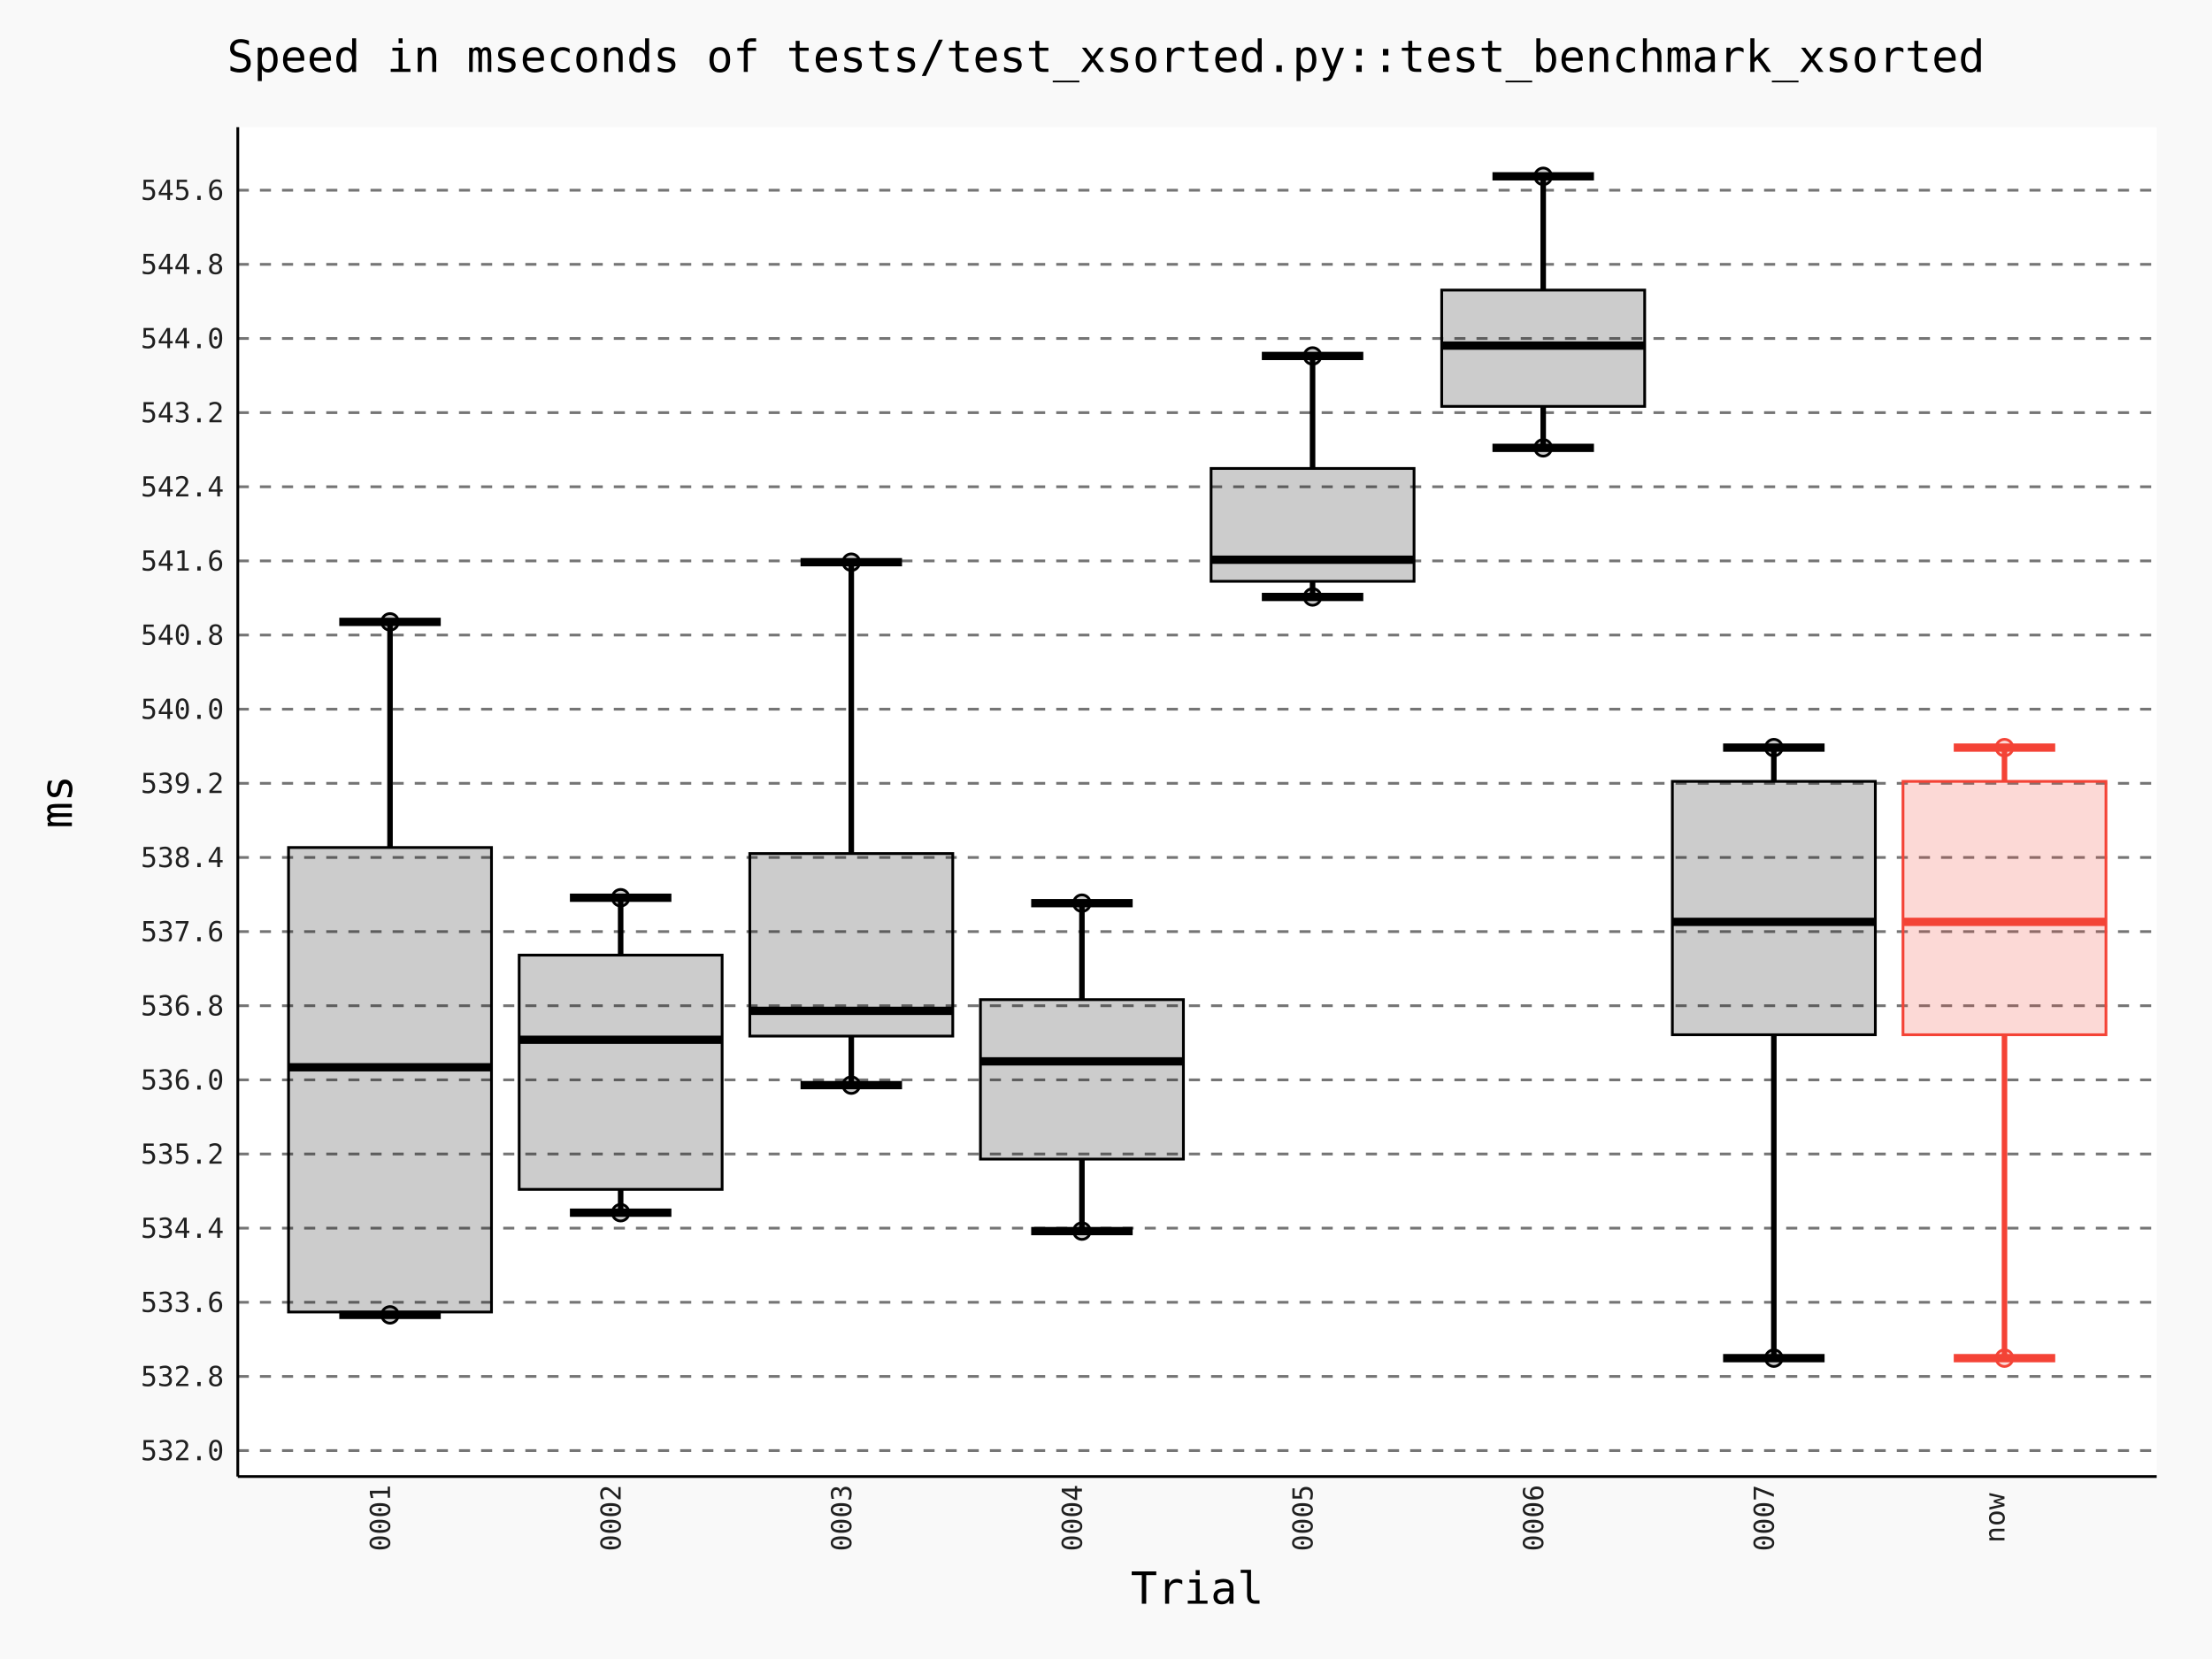
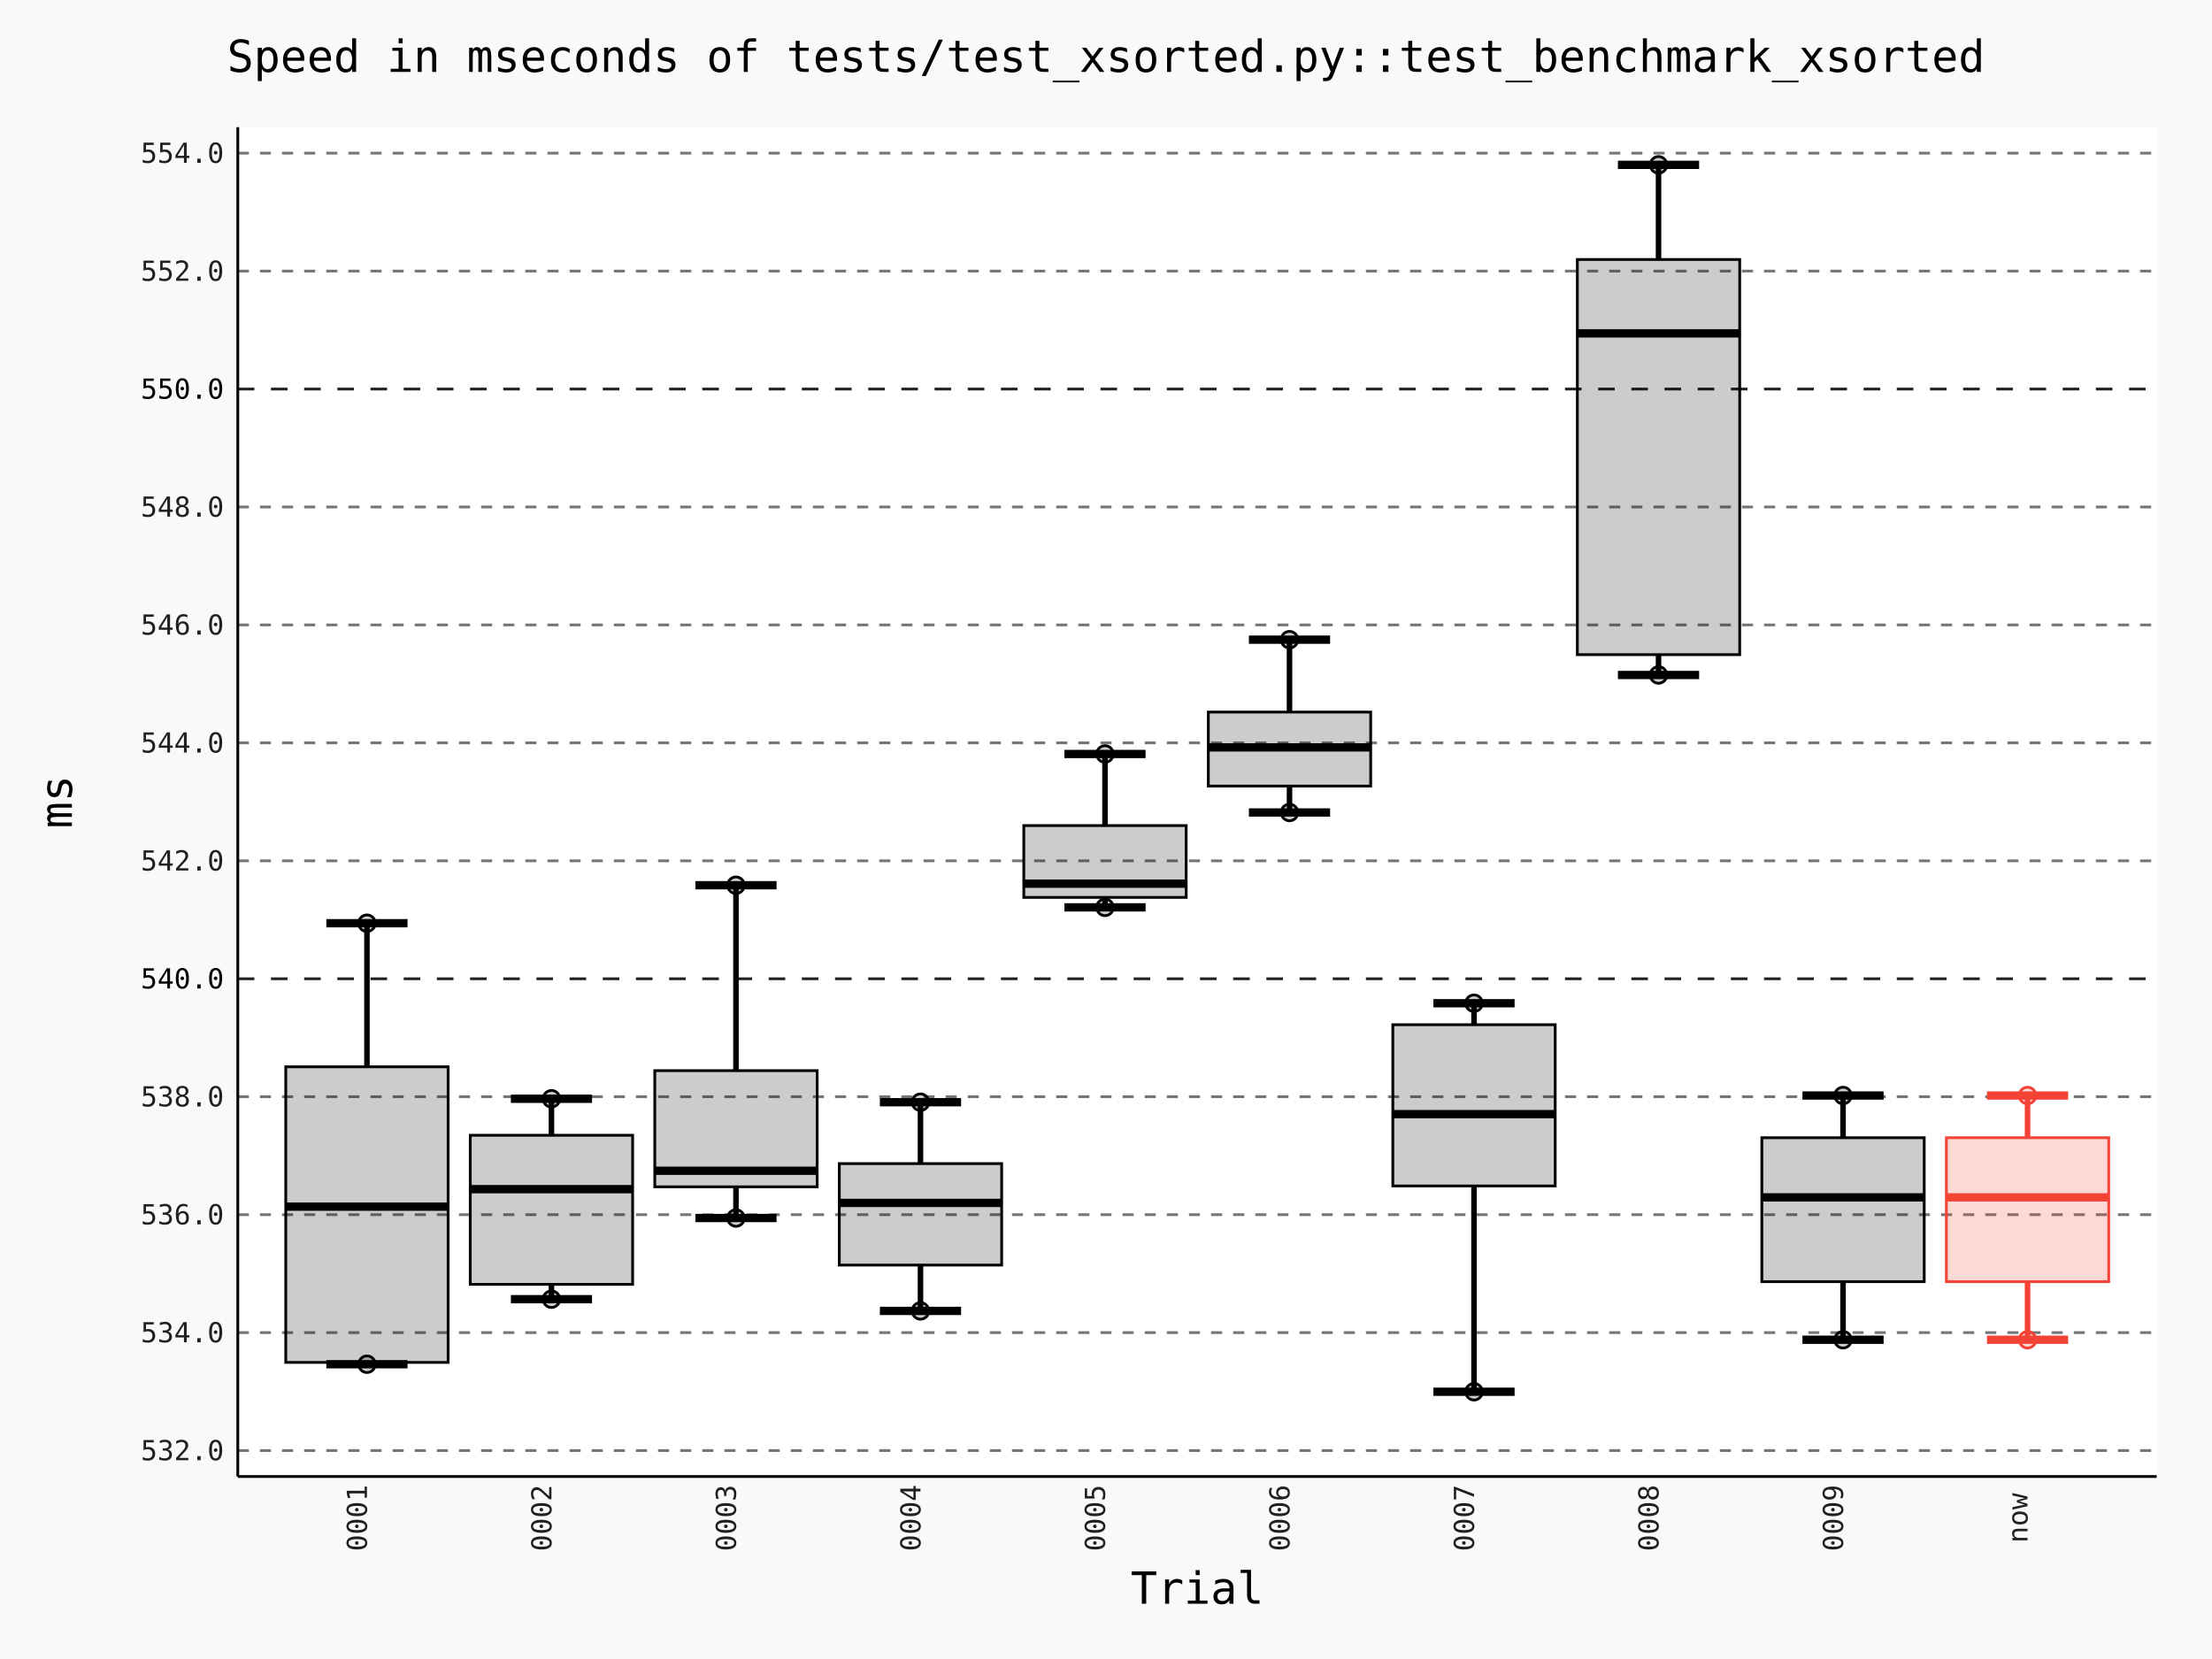
- <svg xmlns="http://www.w3.org/2000/svg" class="pygal-chart" id="chart-7848ecdf-8baf-4494-a6ac-7861f9abc752" viewBox="0 0 800 600">
+ <svg xmlns="http://www.w3.org/2000/svg" class="pygal-chart" id="chart-78a49ca1-b14f-419d-ac89-989f82033147" viewBox="0 0 800 600">
  <defs>
-     <style type="text/css">#chart-7848ecdf-8baf-4494-a6ac-7861f9abc752{-webkit-user-select:none;-webkit-font-smoothing:antialiased;font-family:Consolas,"Deja Vu Sans Mono","Bitstream Vera Sans Mono","Courier New",monospace}#chart-7848ecdf-8baf-4494-a6ac-7861f9abc752 .title{font-family:Consolas,"Deja Vu Sans Mono","Bitstream Vera Sans Mono","Courier New",monospace;font-size:16px}#chart-7848ecdf-8baf-4494-a6ac-7861f9abc752 .legends .legend text{font-family:Consolas,"Deja Vu Sans Mono","Bitstream Vera Sans Mono","Courier New",monospace;font-size:14px}#chart-7848ecdf-8baf-4494-a6ac-7861f9abc752 .axis text{font-family:Consolas,"Deja Vu Sans Mono","Bitstream Vera Sans Mono","Courier New",monospace;font-size:10px}#chart-7848ecdf-8baf-4494-a6ac-7861f9abc752 .axis text.major{font-family:Consolas,"Deja Vu Sans Mono","Bitstream Vera Sans Mono","Courier New",monospace;font-size:10px}#chart-7848ecdf-8baf-4494-a6ac-7861f9abc752 .series text{font-family:Consolas,"Deja Vu Sans Mono","Bitstream Vera Sans Mono","Courier New",monospace;font-size:8px}#chart-7848ecdf-8baf-4494-a6ac-7861f9abc752 .tooltip{font-family:Consolas,"Deja Vu Sans Mono","Bitstream Vera Sans Mono","Courier New",monospace;font-size:14px}#chart-7848ecdf-8baf-4494-a6ac-7861f9abc752 text.no_data{font-family:Consolas,"Deja Vu Sans Mono","Bitstream Vera Sans Mono","Courier New",monospace;font-size:64px}
- #chart-7848ecdf-8baf-4494-a6ac-7861f9abc752{background-color:rgba(249,249,249,1)}#chart-7848ecdf-8baf-4494-a6ac-7861f9abc752 path,#chart-7848ecdf-8baf-4494-a6ac-7861f9abc752 line,#chart-7848ecdf-8baf-4494-a6ac-7861f9abc752 rect,#chart-7848ecdf-8baf-4494-a6ac-7861f9abc752 circle{-webkit-transition:150ms;-moz-transition:150ms;transition:150ms}#chart-7848ecdf-8baf-4494-a6ac-7861f9abc752 .graph &gt; .background{fill:rgba(249,249,249,1)}#chart-7848ecdf-8baf-4494-a6ac-7861f9abc752 .plot &gt; .background{fill:rgba(255,255,255,1)}#chart-7848ecdf-8baf-4494-a6ac-7861f9abc752 .graph{fill:rgba(0,0,0,.87)}#chart-7848ecdf-8baf-4494-a6ac-7861f9abc752 text.no_data{fill:rgba(0,0,0,1)}#chart-7848ecdf-8baf-4494-a6ac-7861f9abc752 .title{fill:rgba(0,0,0,1)}#chart-7848ecdf-8baf-4494-a6ac-7861f9abc752 .legends .legend text{fill:rgba(0,0,0,.87)}#chart-7848ecdf-8baf-4494-a6ac-7861f9abc752 .legends .legend:hover text{fill:rgba(0,0,0,1)}#chart-7848ecdf-8baf-4494-a6ac-7861f9abc752 .axis .line{stroke:rgba(0,0,0,1)}#chart-7848ecdf-8baf-4494-a6ac-7861f9abc752 .axis .guide.line{stroke:rgba(0,0,0,.54)}#chart-7848ecdf-8baf-4494-a6ac-7861f9abc752 .axis .major.line{stroke:rgba(0,0,0,.87)}#chart-7848ecdf-8baf-4494-a6ac-7861f9abc752 .axis text.major{fill:rgba(0,0,0,1)}#chart-7848ecdf-8baf-4494-a6ac-7861f9abc752 .axis.y .guides:hover .guide.line,#chart-7848ecdf-8baf-4494-a6ac-7861f9abc752 .line-graph .axis.x .guides:hover .guide.line,#chart-7848ecdf-8baf-4494-a6ac-7861f9abc752 .stackedline-graph .axis.x .guides:hover .guide.line,#chart-7848ecdf-8baf-4494-a6ac-7861f9abc752 .xy-graph .axis.x .guides:hover .guide.line{stroke:rgba(0,0,0,1)}#chart-7848ecdf-8baf-4494-a6ac-7861f9abc752 .axis .guides:hover text{fill:rgba(0,0,0,1)}#chart-7848ecdf-8baf-4494-a6ac-7861f9abc752 .reactive{fill-opacity:.7}#chart-7848ecdf-8baf-4494-a6ac-7861f9abc752 .reactive.active,#chart-7848ecdf-8baf-4494-a6ac-7861f9abc752 .active .reactive{fill-opacity:.8;stroke-width:4}#chart-7848ecdf-8baf-4494-a6ac-7861f9abc752 .series text{fill:rgba(0,0,0,1)}#chart-7848ecdf-8baf-4494-a6ac-7861f9abc752 .tooltip rect{fill:rgba(255,255,255,1);stroke:rgba(0,0,0,1);-webkit-transition:opacity 150ms;-moz-transition:opacity 150ms;transition:opacity 150ms}#chart-7848ecdf-8baf-4494-a6ac-7861f9abc752 .tooltip .label{fill:rgba(0,0,0,.87)}#chart-7848ecdf-8baf-4494-a6ac-7861f9abc752 .tooltip .label{fill:rgba(0,0,0,.87)}#chart-7848ecdf-8baf-4494-a6ac-7861f9abc752 .tooltip .legend{font-size:.8em;fill:rgba(0,0,0,.54)}#chart-7848ecdf-8baf-4494-a6ac-7861f9abc752 .tooltip .x_label{font-size:.6em;fill:rgba(0,0,0,1)}#chart-7848ecdf-8baf-4494-a6ac-7861f9abc752 .tooltip .value{font-size:1.5em}#chart-7848ecdf-8baf-4494-a6ac-7861f9abc752 .map-element{fill:rgba(0,0,0,.87);stroke:rgba(0,0,0,.54) !important;opacity:.9;stroke-width:3;-webkit-transition:opacity 150ms;-moz-transition:opacity 150ms;transition:opacity 150ms}#chart-7848ecdf-8baf-4494-a6ac-7861f9abc752 .map-element:hover{opacity:1;stroke-width:10}#chart-7848ecdf-8baf-4494-a6ac-7861f9abc752 .color-0,#chart-7848ecdf-8baf-4494-a6ac-7861f9abc752 .color-0 a:visited{stroke:#000000;fill:#000000}#chart-7848ecdf-8baf-4494-a6ac-7861f9abc752 .color-1,#chart-7848ecdf-8baf-4494-a6ac-7861f9abc752 .color-1 a:visited{stroke:#000000;fill:#000000}#chart-7848ecdf-8baf-4494-a6ac-7861f9abc752 .color-2,#chart-7848ecdf-8baf-4494-a6ac-7861f9abc752 .color-2 a:visited{stroke:#000000;fill:#000000}#chart-7848ecdf-8baf-4494-a6ac-7861f9abc752 .color-3,#chart-7848ecdf-8baf-4494-a6ac-7861f9abc752 .color-3 a:visited{stroke:#000000;fill:#000000}#chart-7848ecdf-8baf-4494-a6ac-7861f9abc752 .color-4,#chart-7848ecdf-8baf-4494-a6ac-7861f9abc752 .color-4 a:visited{stroke:#000000;fill:#000000}#chart-7848ecdf-8baf-4494-a6ac-7861f9abc752 .color-5,#chart-7848ecdf-8baf-4494-a6ac-7861f9abc752 .color-5 a:visited{stroke:#000000;fill:#000000}#chart-7848ecdf-8baf-4494-a6ac-7861f9abc752 .color-6,#chart-7848ecdf-8baf-4494-a6ac-7861f9abc752 .color-6 a:visited{stroke:#000000;fill:#000000}#chart-7848ecdf-8baf-4494-a6ac-7861f9abc752 .color-7,#chart-7848ecdf-8baf-4494-a6ac-7861f9abc752 .color-7 a:visited{stroke:#F44336;fill:#F44336}#chart-7848ecdf-8baf-4494-a6ac-7861f9abc752 .text-overlay .color-0 text{fill:white}#chart-7848ecdf-8baf-4494-a6ac-7861f9abc752 .text-overlay .color-1 text{fill:white}#chart-7848ecdf-8baf-4494-a6ac-7861f9abc752 .text-overlay .color-2 text{fill:white}#chart-7848ecdf-8baf-4494-a6ac-7861f9abc752 .text-overlay .color-3 text{fill:white}#chart-7848ecdf-8baf-4494-a6ac-7861f9abc752 .text-overlay .color-4 text{fill:white}#chart-7848ecdf-8baf-4494-a6ac-7861f9abc752 .text-overlay .color-5 text{fill:white}#chart-7848ecdf-8baf-4494-a6ac-7861f9abc752 .text-overlay .color-6 text{fill:white}#chart-7848ecdf-8baf-4494-a6ac-7861f9abc752 .text-overlay .color-7 text{fill:black}
- #chart-7848ecdf-8baf-4494-a6ac-7861f9abc752 text.no_data{text-anchor:middle}#chart-7848ecdf-8baf-4494-a6ac-7861f9abc752 .guide.line{fill-opacity:0}#chart-7848ecdf-8baf-4494-a6ac-7861f9abc752 .centered{text-anchor:middle}#chart-7848ecdf-8baf-4494-a6ac-7861f9abc752 .title{text-anchor:middle}#chart-7848ecdf-8baf-4494-a6ac-7861f9abc752 .legends .legend text{fill-opacity:1}#chart-7848ecdf-8baf-4494-a6ac-7861f9abc752 .axis.x text{text-anchor:middle}#chart-7848ecdf-8baf-4494-a6ac-7861f9abc752 .axis.x:not(.web) text[transform]{text-anchor:start}#chart-7848ecdf-8baf-4494-a6ac-7861f9abc752 .axis.y text{text-anchor:end}#chart-7848ecdf-8baf-4494-a6ac-7861f9abc752 .axis.y2 text{text-anchor:start}#chart-7848ecdf-8baf-4494-a6ac-7861f9abc752 .axis .guide.line{stroke-dasharray:4,4}#chart-7848ecdf-8baf-4494-a6ac-7861f9abc752 .axis .major.guide.line{stroke-dasharray:6,6}#chart-7848ecdf-8baf-4494-a6ac-7861f9abc752 .horizontal .axis.y .guide.line,#chart-7848ecdf-8baf-4494-a6ac-7861f9abc752 .horizontal .axis.y2 .guide.line,#chart-7848ecdf-8baf-4494-a6ac-7861f9abc752 .vertical .axis.x .guide.line{opacity:0}#chart-7848ecdf-8baf-4494-a6ac-7861f9abc752 .horizontal .axis.always_show .guide.line,#chart-7848ecdf-8baf-4494-a6ac-7861f9abc752 .vertical .axis.always_show .guide.line{opacity:1 !important}#chart-7848ecdf-8baf-4494-a6ac-7861f9abc752 .axis.y .guides:hover .guide.line,#chart-7848ecdf-8baf-4494-a6ac-7861f9abc752 .axis.y2 .guides:hover .guide.line,#chart-7848ecdf-8baf-4494-a6ac-7861f9abc752 .axis.x .guides:hover .guide.line{opacity:1}#chart-7848ecdf-8baf-4494-a6ac-7861f9abc752 .axis .guides:hover text{opacity:1}#chart-7848ecdf-8baf-4494-a6ac-7861f9abc752 .nofill{fill:none}#chart-7848ecdf-8baf-4494-a6ac-7861f9abc752 .subtle-fill{fill-opacity:.2}#chart-7848ecdf-8baf-4494-a6ac-7861f9abc752 .dot{stroke-width:1px;fill-opacity:1}#chart-7848ecdf-8baf-4494-a6ac-7861f9abc752 .dot.active{stroke-width:5px}#chart-7848ecdf-8baf-4494-a6ac-7861f9abc752 .dot.negative{fill:transparent}#chart-7848ecdf-8baf-4494-a6ac-7861f9abc752 text,#chart-7848ecdf-8baf-4494-a6ac-7861f9abc752 tspan{stroke:none !important}#chart-7848ecdf-8baf-4494-a6ac-7861f9abc752 .series text.active{opacity:1}#chart-7848ecdf-8baf-4494-a6ac-7861f9abc752 .tooltip rect{fill-opacity:.95;stroke-width:.5}#chart-7848ecdf-8baf-4494-a6ac-7861f9abc752 .tooltip text{fill-opacity:1}
+     <style type="text/css">#chart-78a49ca1-b14f-419d-ac89-989f82033147{-webkit-user-select:none;-webkit-font-smoothing:antialiased;font-family:Consolas,"Deja Vu Sans Mono","Bitstream Vera Sans Mono","Courier New",monospace}#chart-78a49ca1-b14f-419d-ac89-989f82033147 .title{font-family:Consolas,"Deja Vu Sans Mono","Bitstream Vera Sans Mono","Courier New",monospace;font-size:16px}#chart-78a49ca1-b14f-419d-ac89-989f82033147 .legends .legend text{font-family:Consolas,"Deja Vu Sans Mono","Bitstream Vera Sans Mono","Courier New",monospace;font-size:14px}#chart-78a49ca1-b14f-419d-ac89-989f82033147 .axis text{font-family:Consolas,"Deja Vu Sans Mono","Bitstream Vera Sans Mono","Courier New",monospace;font-size:10px}#chart-78a49ca1-b14f-419d-ac89-989f82033147 .axis text.major{font-family:Consolas,"Deja Vu Sans Mono","Bitstream Vera Sans Mono","Courier New",monospace;font-size:10px}#chart-78a49ca1-b14f-419d-ac89-989f82033147 .series text{font-family:Consolas,"Deja Vu Sans Mono","Bitstream Vera Sans Mono","Courier New",monospace;font-size:8px}#chart-78a49ca1-b14f-419d-ac89-989f82033147 .tooltip{font-family:Consolas,"Deja Vu Sans Mono","Bitstream Vera Sans Mono","Courier New",monospace;font-size:14px}#chart-78a49ca1-b14f-419d-ac89-989f82033147 text.no_data{font-family:Consolas,"Deja Vu Sans Mono","Bitstream Vera Sans Mono","Courier New",monospace;font-size:64px}
+ #chart-78a49ca1-b14f-419d-ac89-989f82033147{background-color:rgba(249,249,249,1)}#chart-78a49ca1-b14f-419d-ac89-989f82033147 path,#chart-78a49ca1-b14f-419d-ac89-989f82033147 line,#chart-78a49ca1-b14f-419d-ac89-989f82033147 rect,#chart-78a49ca1-b14f-419d-ac89-989f82033147 circle{-webkit-transition:150ms;-moz-transition:150ms;transition:150ms}#chart-78a49ca1-b14f-419d-ac89-989f82033147 .graph &gt; .background{fill:rgba(249,249,249,1)}#chart-78a49ca1-b14f-419d-ac89-989f82033147 .plot &gt; .background{fill:rgba(255,255,255,1)}#chart-78a49ca1-b14f-419d-ac89-989f82033147 .graph{fill:rgba(0,0,0,.87)}#chart-78a49ca1-b14f-419d-ac89-989f82033147 text.no_data{fill:rgba(0,0,0,1)}#chart-78a49ca1-b14f-419d-ac89-989f82033147 .title{fill:rgba(0,0,0,1)}#chart-78a49ca1-b14f-419d-ac89-989f82033147 .legends .legend text{fill:rgba(0,0,0,.87)}#chart-78a49ca1-b14f-419d-ac89-989f82033147 .legends .legend:hover text{fill:rgba(0,0,0,1)}#chart-78a49ca1-b14f-419d-ac89-989f82033147 .axis .line{stroke:rgba(0,0,0,1)}#chart-78a49ca1-b14f-419d-ac89-989f82033147 .axis .guide.line{stroke:rgba(0,0,0,.54)}#chart-78a49ca1-b14f-419d-ac89-989f82033147 .axis .major.line{stroke:rgba(0,0,0,.87)}#chart-78a49ca1-b14f-419d-ac89-989f82033147 .axis text.major{fill:rgba(0,0,0,1)}#chart-78a49ca1-b14f-419d-ac89-989f82033147 .axis.y .guides:hover .guide.line,#chart-78a49ca1-b14f-419d-ac89-989f82033147 .line-graph .axis.x .guides:hover .guide.line,#chart-78a49ca1-b14f-419d-ac89-989f82033147 .stackedline-graph .axis.x .guides:hover .guide.line,#chart-78a49ca1-b14f-419d-ac89-989f82033147 .xy-graph .axis.x .guides:hover .guide.line{stroke:rgba(0,0,0,1)}#chart-78a49ca1-b14f-419d-ac89-989f82033147 .axis .guides:hover text{fill:rgba(0,0,0,1)}#chart-78a49ca1-b14f-419d-ac89-989f82033147 .reactive{fill-opacity:.7}#chart-78a49ca1-b14f-419d-ac89-989f82033147 .reactive.active,#chart-78a49ca1-b14f-419d-ac89-989f82033147 .active .reactive{fill-opacity:.8;stroke-width:4}#chart-78a49ca1-b14f-419d-ac89-989f82033147 .series text{fill:rgba(0,0,0,1)}#chart-78a49ca1-b14f-419d-ac89-989f82033147 .tooltip rect{fill:rgba(255,255,255,1);stroke:rgba(0,0,0,1);-webkit-transition:opacity 150ms;-moz-transition:opacity 150ms;transition:opacity 150ms}#chart-78a49ca1-b14f-419d-ac89-989f82033147 .tooltip .label{fill:rgba(0,0,0,.87)}#chart-78a49ca1-b14f-419d-ac89-989f82033147 .tooltip .label{fill:rgba(0,0,0,.87)}#chart-78a49ca1-b14f-419d-ac89-989f82033147 .tooltip .legend{font-size:.8em;fill:rgba(0,0,0,.54)}#chart-78a49ca1-b14f-419d-ac89-989f82033147 .tooltip .x_label{font-size:.6em;fill:rgba(0,0,0,1)}#chart-78a49ca1-b14f-419d-ac89-989f82033147 .tooltip .value{font-size:1.5em}#chart-78a49ca1-b14f-419d-ac89-989f82033147 .map-element{fill:rgba(0,0,0,.87);stroke:rgba(0,0,0,.54) !important;opacity:.9;stroke-width:3;-webkit-transition:opacity 150ms;-moz-transition:opacity 150ms;transition:opacity 150ms}#chart-78a49ca1-b14f-419d-ac89-989f82033147 .map-element:hover{opacity:1;stroke-width:10}#chart-78a49ca1-b14f-419d-ac89-989f82033147 .color-0,#chart-78a49ca1-b14f-419d-ac89-989f82033147 .color-0 a:visited{stroke:#000000;fill:#000000}#chart-78a49ca1-b14f-419d-ac89-989f82033147 .color-1,#chart-78a49ca1-b14f-419d-ac89-989f82033147 .color-1 a:visited{stroke:#000000;fill:#000000}#chart-78a49ca1-b14f-419d-ac89-989f82033147 .color-2,#chart-78a49ca1-b14f-419d-ac89-989f82033147 .color-2 a:visited{stroke:#000000;fill:#000000}#chart-78a49ca1-b14f-419d-ac89-989f82033147 .color-3,#chart-78a49ca1-b14f-419d-ac89-989f82033147 .color-3 a:visited{stroke:#000000;fill:#000000}#chart-78a49ca1-b14f-419d-ac89-989f82033147 .color-4,#chart-78a49ca1-b14f-419d-ac89-989f82033147 .color-4 a:visited{stroke:#000000;fill:#000000}#chart-78a49ca1-b14f-419d-ac89-989f82033147 .color-5,#chart-78a49ca1-b14f-419d-ac89-989f82033147 .color-5 a:visited{stroke:#000000;fill:#000000}#chart-78a49ca1-b14f-419d-ac89-989f82033147 .color-6,#chart-78a49ca1-b14f-419d-ac89-989f82033147 .color-6 a:visited{stroke:#000000;fill:#000000}#chart-78a49ca1-b14f-419d-ac89-989f82033147 .color-7,#chart-78a49ca1-b14f-419d-ac89-989f82033147 .color-7 a:visited{stroke:#000000;fill:#000000}#chart-78a49ca1-b14f-419d-ac89-989f82033147 .color-8,#chart-78a49ca1-b14f-419d-ac89-989f82033147 .color-8 a:visited{stroke:#000000;fill:#000000}#chart-78a49ca1-b14f-419d-ac89-989f82033147 .color-9,#chart-78a49ca1-b14f-419d-ac89-989f82033147 .color-9 a:visited{stroke:#F44336;fill:#F44336}#chart-78a49ca1-b14f-419d-ac89-989f82033147 .text-overlay .color-0 text{fill:white}#chart-78a49ca1-b14f-419d-ac89-989f82033147 .text-overlay .color-1 text{fill:white}#chart-78a49ca1-b14f-419d-ac89-989f82033147 .text-overlay .color-2 text{fill:white}#chart-78a49ca1-b14f-419d-ac89-989f82033147 .text-overlay .color-3 text{fill:white}#chart-78a49ca1-b14f-419d-ac89-989f82033147 .text-overlay .color-4 text{fill:white}#chart-78a49ca1-b14f-419d-ac89-989f82033147 .text-overlay .color-5 text{fill:white}#chart-78a49ca1-b14f-419d-ac89-989f82033147 .text-overlay .color-6 text{fill:white}#chart-78a49ca1-b14f-419d-ac89-989f82033147 .text-overlay .color-7 text{fill:white}#chart-78a49ca1-b14f-419d-ac89-989f82033147 .text-overlay .color-8 text{fill:white}#chart-78a49ca1-b14f-419d-ac89-989f82033147 .text-overlay .color-9 text{fill:black}
+ #chart-78a49ca1-b14f-419d-ac89-989f82033147 text.no_data{text-anchor:middle}#chart-78a49ca1-b14f-419d-ac89-989f82033147 .guide.line{fill-opacity:0}#chart-78a49ca1-b14f-419d-ac89-989f82033147 .centered{text-anchor:middle}#chart-78a49ca1-b14f-419d-ac89-989f82033147 .title{text-anchor:middle}#chart-78a49ca1-b14f-419d-ac89-989f82033147 .legends .legend text{fill-opacity:1}#chart-78a49ca1-b14f-419d-ac89-989f82033147 .axis.x text{text-anchor:middle}#chart-78a49ca1-b14f-419d-ac89-989f82033147 .axis.x:not(.web) text[transform]{text-anchor:start}#chart-78a49ca1-b14f-419d-ac89-989f82033147 .axis.y text{text-anchor:end}#chart-78a49ca1-b14f-419d-ac89-989f82033147 .axis.y2 text{text-anchor:start}#chart-78a49ca1-b14f-419d-ac89-989f82033147 .axis .guide.line{stroke-dasharray:4,4}#chart-78a49ca1-b14f-419d-ac89-989f82033147 .axis .major.guide.line{stroke-dasharray:6,6}#chart-78a49ca1-b14f-419d-ac89-989f82033147 .horizontal .axis.y .guide.line,#chart-78a49ca1-b14f-419d-ac89-989f82033147 .horizontal .axis.y2 .guide.line,#chart-78a49ca1-b14f-419d-ac89-989f82033147 .vertical .axis.x .guide.line{opacity:0}#chart-78a49ca1-b14f-419d-ac89-989f82033147 .horizontal .axis.always_show .guide.line,#chart-78a49ca1-b14f-419d-ac89-989f82033147 .vertical .axis.always_show .guide.line{opacity:1 !important}#chart-78a49ca1-b14f-419d-ac89-989f82033147 .axis.y .guides:hover .guide.line,#chart-78a49ca1-b14f-419d-ac89-989f82033147 .axis.y2 .guides:hover .guide.line,#chart-78a49ca1-b14f-419d-ac89-989f82033147 .axis.x .guides:hover .guide.line{opacity:1}#chart-78a49ca1-b14f-419d-ac89-989f82033147 .axis .guides:hover text{opacity:1}#chart-78a49ca1-b14f-419d-ac89-989f82033147 .nofill{fill:none}#chart-78a49ca1-b14f-419d-ac89-989f82033147 .subtle-fill{fill-opacity:.2}#chart-78a49ca1-b14f-419d-ac89-989f82033147 .dot{stroke-width:1px;fill-opacity:1}#chart-78a49ca1-b14f-419d-ac89-989f82033147 .dot.active{stroke-width:5px}#chart-78a49ca1-b14f-419d-ac89-989f82033147 .dot.negative{fill:transparent}#chart-78a49ca1-b14f-419d-ac89-989f82033147 text,#chart-78a49ca1-b14f-419d-ac89-989f82033147 tspan{stroke:none !important}#chart-78a49ca1-b14f-419d-ac89-989f82033147 .series text.active{opacity:1}#chart-78a49ca1-b14f-419d-ac89-989f82033147 .tooltip rect{fill-opacity:.95;stroke-width:.5}#chart-78a49ca1-b14f-419d-ac89-989f82033147 .tooltip text{fill-opacity:1}
.axis.x text{text-anchor:middle !important}.tooltip .value{font-size:1em !important}</style>
  </defs>
  <g class="graph plot-graph vertical">
    <rect class="background" height="600" width="800" x="0" y="0" />
    <g class="plot" transform="translate(86, 46)">
      <rect class="background" height="488" width="694.0" x="0" y="0" />
      <g class="axis y">
        <path class="line" d="M0 488 h694" />
        <g class="guides">
          <path class="guide line" d="M0 478.615 h694" />
          <text class="" x="-5" y="482.115">532.0</text>
        </g>
        <g class="guides">
-           <path class="guide line" d="M0 451.802 h694" />
-           <text class="" x="-5" y="455.302">532.8</text>
-         </g>
-         <g class="guides">
-           <path class="guide line" d="M0 424.989 h694" />
-           <text class="" x="-5" y="428.489">533.6</text>
-         </g>
-         <g class="guides">
-           <path class="guide line" d="M0 398.176 h694" />
-           <text class="" x="-5" y="401.676">534.4</text>
-         </g>
-         <g class="guides">
-           <path class="guide line" d="M0 371.363 h694" />
-           <text class="" x="-5" y="374.863">535.2</text>
-         </g>
-         <g class="guides">
-           <path class="guide line" d="M0 344.549 h694" />
-           <text class="" x="-5" y="348.049">536.0</text>
-         </g>
-         <g class="guides">
-           <path class="guide line" d="M0 317.736 h694" />
-           <text class="" x="-5" y="321.236">536.8</text>
-         </g>
-         <g class="guides">
-           <path class="guide line" d="M0 290.923 h694" />
-           <text class="" x="-5" y="294.423">537.6</text>
-         </g>
-         <g class="guides">
-           <path class="guide line" d="M0 264.11 h694" />
-           <text class="" x="-5" y="267.61">538.4</text>
-         </g>
-         <g class="guides">
-           <path class="guide line" d="M0 237.297 h694" />
-           <text class="" x="-5" y="240.797">539.2</text>
-         </g>
-         <g class="guides">
-           <path class="guide line" d="M0 210.484 h694" />
-           <text class="" x="-5" y="213.984">540.0</text>
-         </g>
-         <g class="guides">
-           <path class="guide line" d="M0 183.67 h694" />
-           <text class="" x="-5" y="187.17">540.8</text>
-         </g>
-         <g class="guides">
-           <path class="guide line" d="M0 156.857 h694" />
-           <text class="" x="-5" y="160.357">541.6</text>
-         </g>
-         <g class="guides">
-           <path class="guide line" d="M0 130.044 h694" />
-           <text class="" x="-5" y="133.544">542.4</text>
-         </g>
-         <g class="guides">
-           <path class="guide line" d="M0 103.231 h694" />
-           <text class="" x="-5" y="106.731">543.2</text>
-         </g>
-         <g class="guides">
-           <path class="guide line" d="M0 76.418 h694" />
-           <text class="" x="-5" y="79.918">544.0</text>
-         </g>
-         <g class="guides">
-           <path class="guide line" d="M0 49.604 h694" />
-           <text class="" x="-5" y="53.104">544.8</text>
-         </g>
-         <g class="guides">
-           <path class="guide line" d="M0 22.791 h694" />
-           <text class="" x="-5" y="26.291">545.6</text>
+           <path class="guide line" d="M0 435.958 h694" />
+           <text class="" x="-5" y="439.458">534.0</text>
+         </g>
+         <g class="guides">
+           <path class="guide line" d="M0 393.301 h694" />
+           <text class="" x="-5" y="396.801">536.0</text>
+         </g>
+         <g class="guides">
+           <path class="guide line" d="M0 350.643 h694" />
+           <text class="" x="-5" y="354.143">538.0</text>
+         </g>
+         <g class="guides">
+           <path class="major guide line" d="M0 307.986 h694" />
+           <text class="major" x="-5" y="311.486">540.0</text>
+         </g>
+         <g class="guides">
+           <path class="guide line" d="M0 265.329 h694" />
+           <text class="" x="-5" y="268.829">542.0</text>
+         </g>
+         <g class="guides">
+           <path class="guide line" d="M0 222.671 h694" />
+           <text class="" x="-5" y="226.171">544.0</text>
+         </g>
+         <g class="guides">
+           <path class="guide line" d="M0 180.014 h694" />
+           <text class="" x="-5" y="183.514">546.0</text>
+         </g>
+         <g class="guides">
+           <path class="guide line" d="M0 137.357 h694" />
+           <text class="" x="-5" y="140.857">548.0</text>
+         </g>
+         <g class="guides">
+           <path class="major guide line" d="M0 94.699 h694" />
+           <text class="major" x="-5" y="98.199">550.0</text>
+         </g>
+         <g class="guides">
+           <path class="guide line" d="M0 52.042 h694" />
+           <text class="" x="-5" y="55.542">552.0</text>
+         </g>
+         <g class="guides">
+           <path class="guide line" d="M0 9.385 h694" />
+           <text class="" x="-5" y="12.885">554.0</text>
        </g>
      </g>
      <g class="axis x">
        <path class="line" d="M0 0 v488" />
        <g class="guides">
-           <path class="guide line" d="M55.053 0 v488" />
-           <text class="" transform="rotate(-90 55.05289 503)" x="55.053" y="503.0">0001</text>
-         </g>
-         <g class="guides">
-           <path class="guide line" d="M138.466 0 v488" />
-           <text class="" transform="rotate(-90 138.4663 503)" x="138.466" y="503.0">0002</text>
-         </g>
-         <g class="guides">
-           <path class="guide line" d="M221.88 0 v488" />
-           <text class="" transform="rotate(-90 221.8798 503)" x="221.88" y="503.0">0003</text>
-         </g>
-         <g class="guides">
-           <path class="guide line" d="M305.293 0 v488" />
-           <text class="" transform="rotate(-90 305.2933 503)" x="305.293" y="503.0">0004</text>
-         </g>
-         <g class="guides">
-           <path class="guide line" d="M388.707 0 v488" />
-           <text class="" transform="rotate(-90 388.7067 503)" x="388.707" y="503.0">0005</text>
-         </g>
-         <g class="guides">
-           <path class="guide line" d="M472.12 0 v488" />
-           <text class="" transform="rotate(-90 472.1202 503)" x="472.12" y="503.0">0006</text>
-         </g>
-         <g class="guides">
-           <path class="guide line" d="M555.534 0 v488" />
-           <text class="" transform="rotate(-90 555.5337 503)" x="555.534" y="503.0">0007</text>
-         </g>
-         <g class="guides">
-           <path class="guide line" d="M638.947 0 v488" />
-           <text class="" transform="rotate(-90 638.9471 503)" x="638.947" y="503.0">now</text>
+           <path class="guide line" d="M46.712 0 v488" />
+           <text class="" transform="rotate(-90 46.71154 503)" x="46.712" y="503.0">0001</text>
+         </g>
+         <g class="guides">
+           <path class="guide line" d="M113.442 0 v488" />
+           <text class="" transform="rotate(-90 113.4423 503)" x="113.442" y="503.0">0002</text>
+         </g>
+         <g class="guides">
+           <path class="guide line" d="M180.173 0 v488" />
+           <text class="" transform="rotate(-90 180.1731 503)" x="180.173" y="503.0">0003</text>
+         </g>
+         <g class="guides">
+           <path class="guide line" d="M246.904 0 v488" />
+           <text class="" transform="rotate(-90 246.9038 503)" x="246.904" y="503.0">0004</text>
+         </g>
+         <g class="guides">
+           <path class="guide line" d="M313.635 0 v488" />
+           <text class="" transform="rotate(-90 313.6346 503)" x="313.635" y="503.0">0005</text>
+         </g>
+         <g class="guides">
+           <path class="guide line" d="M380.365 0 v488" />
+           <text class="" transform="rotate(-90 380.3654 503)" x="380.365" y="503.0">0006</text>
+         </g>
+         <g class="guides">
+           <path class="guide line" d="M447.096 0 v488" />
+           <text class="" transform="rotate(-90 447.0962 503)" x="447.096" y="503.0">0007</text>
+         </g>
+         <g class="guides">
+           <path class="guide line" d="M513.827 0 v488" />
+           <text class="" transform="rotate(-90 513.8269 503)" x="513.827" y="503.0">0008</text>
+         </g>
+         <g class="guides">
+           <path class="guide line" d="M580.558 0 v488" />
+           <text class="" transform="rotate(-90 580.5577 503)" x="580.558" y="503.0">0009</text>
+         </g>
+         <g class="guides">
+           <path class="guide line" d="M647.288 0 v488" />
+           <text class="" transform="rotate(-90 647.2885 503)" x="647.288" y="503.0">now</text>
        </g>
      </g>
      <g class="series serie-0 color-0">
        <g class="boxes">
          <g class="box">
-             <path class="reactive tooltip-trigger" d="M36.702 429.548 L73.404 429.548" stroke-width="3" />
-             <path class="reactive tooltip-trigger" d="M18.351 339.993 L91.755 339.993" stroke-width="3" />
-             <path class="reactive tooltip-trigger" d="M36.702 178.914 L73.404 178.914" stroke-width="3" />
-             <path class="reactive tooltip-trigger" d="M55.053 429.548 L55.053 428.511" stroke-width="2" />
-             <path class="reactive tooltip-trigger" d="M55.053 178.914 L55.053 260.512" stroke-width="2" />
-             <rect class="subtle-fill reactive tooltip-trigger" height="167.999" width="73.404" x="18.351" y="260.512" />
-             <circle class="subtle-fill reactive tooltip-trigger" cx="55.053" cy="429.548" r="3" />
-             <circle class="subtle-fill reactive tooltip-trigger" cx="55.053" cy="178.914" r="3" />
+             <path class="reactive tooltip-trigger" d="M32.031 447.391 L61.392 447.391" stroke-width="3" />
+             <path class="reactive tooltip-trigger" d="M17.35 390.401 L76.073 390.401" stroke-width="3" />
+             <path class="reactive tooltip-trigger" d="M32.031 287.896 L61.392 287.896" stroke-width="3" />
+             <path class="reactive tooltip-trigger" d="M46.712 447.391 L46.712 446.731" stroke-width="2" />
+             <path class="reactive tooltip-trigger" d="M46.712 287.896 L46.712 339.822" stroke-width="2" />
+             <rect class="subtle-fill reactive tooltip-trigger" height="106.908" width="58.723" x="17.35" y="339.822" />
+             <circle class="subtle-fill reactive tooltip-trigger" cx="46.712" cy="447.391" r="3" />
+             <circle class="subtle-fill reactive tooltip-trigger" cx="46.712" cy="287.896" r="3" />
          </g>
        </g>
      </g>
      <g class="series serie-1 color-1">
        <g class="boxes">
          <g class="box">
-             <path class="reactive tooltip-trigger" d="M120.115 392.584 L156.817 392.584" stroke-width="3" />
-             <path class="reactive tooltip-trigger" d="M101.764 330.051 L175.168 330.051" stroke-width="3" />
-             <path class="reactive tooltip-trigger" d="M120.115 278.679 L156.817 278.679" stroke-width="3" />
-             <path class="reactive tooltip-trigger" d="M138.466 392.584 L138.466 384.153" stroke-width="2" />
-             <path class="reactive tooltip-trigger" d="M138.466 278.679 L138.466 299.427" stroke-width="2" />
-             <rect class="subtle-fill reactive tooltip-trigger" height="84.726" width="73.404" x="101.764" y="299.427" />
-             <circle class="subtle-fill reactive tooltip-trigger" cx="138.466" cy="392.584" r="3" />
-             <circle class="subtle-fill reactive tooltip-trigger" cx="138.466" cy="278.679" r="3" />
+             <path class="reactive tooltip-trigger" d="M98.762 423.868 L128.123 423.868" stroke-width="3" />
+             <path class="reactive tooltip-trigger" d="M84.081 384.075 L142.804 384.075" stroke-width="3" />
+             <path class="reactive tooltip-trigger" d="M98.762 351.383 L128.123 351.383" stroke-width="3" />
+             <path class="reactive tooltip-trigger" d="M113.442 423.868 L113.442 418.503" stroke-width="2" />
+             <path class="reactive tooltip-trigger" d="M113.442 351.383 L113.442 364.587" stroke-width="2" />
+             <rect class="subtle-fill reactive tooltip-trigger" height="53.916" width="58.723" x="84.081" y="364.587" />
+             <circle class="subtle-fill reactive tooltip-trigger" cx="113.442" cy="423.868" r="3" />
+             <circle class="subtle-fill reactive tooltip-trigger" cx="113.442" cy="351.383" r="3" />
          </g>
        </g>
      </g>
      <g class="series serie-2 color-2">
        <g class="boxes">
          <g class="box">
-             <path class="reactive tooltip-trigger" d="M203.529 346.45 L240.231 346.45" stroke-width="3" />
-             <path class="reactive tooltip-trigger" d="M185.178 319.588 L258.582 319.588" stroke-width="3" />
-             <path class="reactive tooltip-trigger" d="M203.529 157.326 L240.231 157.326" stroke-width="3" />
-             <path class="reactive tooltip-trigger" d="M221.88 346.45 L221.88 328.719" stroke-width="2" />
-             <path class="reactive tooltip-trigger" d="M221.88 157.326 L221.88 262.698" stroke-width="2" />
-             <rect class="subtle-fill reactive tooltip-trigger" height="66.02" width="73.404" x="185.178" y="262.698" />
-             <circle class="subtle-fill reactive tooltip-trigger" cx="221.88" cy="346.45" r="3" />
-             <circle class="subtle-fill reactive tooltip-trigger" cx="221.88" cy="157.326" r="3" />
+             <path class="reactive tooltip-trigger" d="M165.492 394.51 L194.854 394.51" stroke-width="3" />
+             <path class="reactive tooltip-trigger" d="M150.812 377.416 L209.535 377.416" stroke-width="3" />
+             <path class="reactive tooltip-trigger" d="M165.492 274.158 L194.854 274.158" stroke-width="3" />
+             <path class="reactive tooltip-trigger" d="M180.173 394.51 L180.173 383.227" stroke-width="2" />
+             <path class="reactive tooltip-trigger" d="M180.173 274.158 L180.173 341.214" stroke-width="2" />
+             <rect class="subtle-fill reactive tooltip-trigger" height="42.013" width="58.723" x="150.812" y="341.214" />
+             <circle class="subtle-fill reactive tooltip-trigger" cx="180.173" cy="394.51" r="3" />
+             <circle class="subtle-fill reactive tooltip-trigger" cx="180.173" cy="274.158" r="3" />
          </g>
        </g>
      </g>
      <g class="series serie-3 color-3">
        <g class="boxes">
          <g class="box">
-             <path class="reactive tooltip-trigger" d="M286.942 399.243 L323.644 399.243" stroke-width="3" />
-             <path class="reactive tooltip-trigger" d="M268.591 337.857 L341.995 337.857" stroke-width="3" />
-             <path class="reactive tooltip-trigger" d="M286.942 280.64 L323.644 280.64" stroke-width="3" />
-             <path class="reactive tooltip-trigger" d="M305.293 399.243 L305.293 373.202" stroke-width="2" />
-             <path class="reactive tooltip-trigger" d="M305.293 280.64 L305.293 315.531" stroke-width="2" />
-             <rect class="subtle-fill reactive tooltip-trigger" height="57.671" width="73.404" x="268.591" y="315.531" />
-             <circle class="subtle-fill reactive tooltip-trigger" cx="305.293" cy="399.243" r="3" />
-             <circle class="subtle-fill reactive tooltip-trigger" cx="305.293" cy="280.64" r="3" />
+             <path class="reactive tooltip-trigger" d="M232.223 428.106 L261.585 428.106" stroke-width="3" />
+             <path class="reactive tooltip-trigger" d="M217.542 389.042 L276.265 389.042" stroke-width="3" />
+             <path class="reactive tooltip-trigger" d="M232.223 352.631 L261.585 352.631" stroke-width="3" />
+             <path class="reactive tooltip-trigger" d="M246.904 428.106 L246.904 411.534" stroke-width="2" />
+             <path class="reactive tooltip-trigger" d="M246.904 352.631 L246.904 374.834" stroke-width="2" />
+             <rect class="subtle-fill reactive tooltip-trigger" height="36.7" width="58.723" x="217.542" y="374.834" />
+             <circle class="subtle-fill reactive tooltip-trigger" cx="246.904" cy="428.106" r="3" />
+             <circle class="subtle-fill reactive tooltip-trigger" cx="246.904" cy="352.631" r="3" />
          </g>
        </g>
      </g>
      <g class="series serie-4 color-4">
        <g class="boxes">
          <g class="box">
-             <path class="reactive tooltip-trigger" d="M370.356 169.896 L407.058 169.896" stroke-width="3" />
-             <path class="reactive tooltip-trigger" d="M352.005 156.432 L425.409 156.432" stroke-width="3" />
-             <path class="reactive tooltip-trigger" d="M370.356 82.738 L407.058 82.738" stroke-width="3" />
-             <path class="reactive tooltip-trigger" d="M388.707 169.896 L388.707 164.235" stroke-width="2" />
-             <path class="reactive tooltip-trigger" d="M388.707 82.738 L388.707 123.424" stroke-width="2" />
-             <rect class="subtle-fill reactive tooltip-trigger" height="40.811" width="73.404" x="352.005" y="123.424" />
-             <circle class="subtle-fill reactive tooltip-trigger" cx="388.707" cy="169.896" r="3" />
-             <circle class="subtle-fill reactive tooltip-trigger" cx="388.707" cy="82.738" r="3" />
+             <path class="reactive tooltip-trigger" d="M298.954 282.157 L328.315 282.157" stroke-width="3" />
+             <path class="reactive tooltip-trigger" d="M284.273 273.59 L342.996 273.59" stroke-width="3" />
+             <path class="reactive tooltip-trigger" d="M298.954 226.694 L328.315 226.694" stroke-width="3" />
+             <path class="reactive tooltip-trigger" d="M313.635 282.157 L313.635 278.555" stroke-width="2" />
+             <path class="reactive tooltip-trigger" d="M313.635 226.694 L313.635 252.585" stroke-width="2" />
+             <rect class="subtle-fill reactive tooltip-trigger" height="25.97" width="58.723" x="284.273" y="252.585" />
+             <circle class="subtle-fill reactive tooltip-trigger" cx="313.635" cy="282.157" r="3" />
+             <circle class="subtle-fill reactive tooltip-trigger" cx="313.635" cy="226.694" r="3" />
          </g>
        </g>
      </g>
      <g class="series serie-5 color-5">
        <g class="boxes">
          <g class="box">
-             <path class="reactive tooltip-trigger" d="M453.769 115.974 L490.471 115.974" stroke-width="3" />
-             <path class="reactive tooltip-trigger" d="M435.418 78.992 L508.822 78.992" stroke-width="3" />
-             <path class="reactive tooltip-trigger" d="M453.769 17.766 L490.471 17.766" stroke-width="3" />
-             <path class="reactive tooltip-trigger" d="M472.12 115.974 L472.12 100.972" stroke-width="2" />
-             <path class="reactive tooltip-trigger" d="M472.12 17.766 L472.12 58.914" stroke-width="2" />
-             <rect class="subtle-fill reactive tooltip-trigger" height="42.058" width="73.404" x="435.418" y="58.914" />
-             <circle class="subtle-fill reactive tooltip-trigger" cx="472.12" cy="115.974" r="3" />
-             <circle class="subtle-fill reactive tooltip-trigger" cx="472.12" cy="17.766" r="3" />
+             <path class="reactive tooltip-trigger" d="M365.685 247.844 L395.046 247.844" stroke-width="3" />
+             <path class="reactive tooltip-trigger" d="M351.004 224.31 L409.727 224.31" stroke-width="3" />
+             <path class="reactive tooltip-trigger" d="M365.685 185.347 L395.046 185.347" stroke-width="3" />
+             <path class="reactive tooltip-trigger" d="M380.365 247.844 L380.365 238.297" stroke-width="2" />
+             <path class="reactive tooltip-trigger" d="M380.365 185.347 L380.365 211.533" stroke-width="2" />
+             <rect class="subtle-fill reactive tooltip-trigger" height="26.764" width="58.723" x="351.004" y="211.533" />
+             <circle class="subtle-fill reactive tooltip-trigger" cx="380.365" cy="247.844" r="3" />
+             <circle class="subtle-fill reactive tooltip-trigger" cx="380.365" cy="185.347" r="3" />
          </g>
        </g>
      </g>
      <g class="series serie-6 color-6">
        <g class="boxes">
          <g class="box">
-             <path class="reactive tooltip-trigger" d="M537.183 445.192 L573.885 445.192" stroke-width="3" />
-             <path class="reactive tooltip-trigger" d="M518.832 287.406 L592.236 287.406" stroke-width="3" />
-             <path class="reactive tooltip-trigger" d="M537.183 224.384 L573.885 224.384" stroke-width="3" />
-             <path class="reactive tooltip-trigger" d="M555.534 445.192 L555.534 328.231" stroke-width="2" />
-             <path class="reactive tooltip-trigger" d="M555.534 224.384 L555.534 236.592" stroke-width="2" />
-             <rect class="subtle-fill reactive tooltip-trigger" height="91.639" width="73.404" x="518.832" y="236.592" />
-             <circle class="subtle-fill reactive tooltip-trigger" cx="555.534" cy="445.192" r="3" />
-             <circle class="subtle-fill reactive tooltip-trigger" cx="555.534" cy="224.384" r="3" />
+             <path class="reactive tooltip-trigger" d="M432.415 457.346 L461.777 457.346" stroke-width="3" />
+             <path class="reactive tooltip-trigger" d="M417.735 356.937 L476.458 356.937" stroke-width="3" />
+             <path class="reactive tooltip-trigger" d="M432.415 316.832 L461.777 316.832" stroke-width="3" />
+             <path class="reactive tooltip-trigger" d="M447.096 457.346 L447.096 382.916" stroke-width="2" />
+             <path class="reactive tooltip-trigger" d="M447.096 316.832 L447.096 324.6" stroke-width="2" />
+             <rect class="subtle-fill reactive tooltip-trigger" height="58.316" width="58.723" x="417.735" y="324.6" />
+             <circle class="subtle-fill reactive tooltip-trigger" cx="447.096" cy="457.346" r="3" />
+             <circle class="subtle-fill reactive tooltip-trigger" cx="447.096" cy="316.832" r="3" />
          </g>
        </g>
      </g>
      <g class="series serie-7 color-7">
        <g class="boxes">
          <g class="box">
-             <path class="reactive tooltip-trigger" d="M620.596 445.192 L657.298 445.192" stroke-width="3" />
-             <path class="reactive tooltip-trigger" d="M602.245 287.406 L675.649 287.406" stroke-width="3" />
-             <path class="reactive tooltip-trigger" d="M620.596 224.384 L657.298 224.384" stroke-width="3" />
-             <path class="reactive tooltip-trigger" d="M638.947 445.192 L638.947 328.231" stroke-width="2" />
-             <path class="reactive tooltip-trigger" d="M638.947 224.384 L638.947 236.592" stroke-width="2" />
-             <rect class="subtle-fill reactive tooltip-trigger" height="91.639" width="73.404" x="602.245" y="236.592" />
-             <circle class="subtle-fill reactive tooltip-trigger" cx="638.947" cy="445.192" r="3" />
-             <circle class="subtle-fill reactive tooltip-trigger" cx="638.947" cy="224.384" r="3" />
+             <path class="reactive tooltip-trigger" d="M499.146 198.113 L528.508 198.113" stroke-width="3" />
+             <path class="reactive tooltip-trigger" d="M484.465 74.568 L543.188 74.568" stroke-width="3" />
+             <path class="reactive tooltip-trigger" d="M499.146 13.621 L528.508 13.621" stroke-width="3" />
+             <path class="reactive tooltip-trigger" d="M513.827 198.113 L513.827 190.765" stroke-width="2" />
+             <path class="reactive tooltip-trigger" d="M513.827 13.621 L513.827 47.856" stroke-width="2" />
+             <rect class="subtle-fill reactive tooltip-trigger" height="142.909" width="58.723" x="484.465" y="47.856" />
+             <circle class="subtle-fill reactive tooltip-trigger" cx="513.827" cy="198.113" r="3" />
+             <circle class="subtle-fill reactive tooltip-trigger" cx="513.827" cy="13.621" r="3" />
+           </g>
+         </g>
+       </g>
+       <g class="series serie-8 color-8">
+         <g class="boxes">
+           <g class="box">
+             <path class="reactive tooltip-trigger" d="M565.877 438.538 L595.238 438.538" stroke-width="3" />
+             <path class="reactive tooltip-trigger" d="M551.196 387.044 L609.919 387.044" stroke-width="3" />
+             <path class="reactive tooltip-trigger" d="M565.877 350.211 L595.238 350.211" stroke-width="3" />
+             <path class="reactive tooltip-trigger" d="M580.558 438.538 L580.558 417.53" stroke-width="2" />
+             <path class="reactive tooltip-trigger" d="M580.558 350.211 L580.558 365.469" stroke-width="2" />
+             <rect class="subtle-fill reactive tooltip-trigger" height="52.061" width="58.723" x="551.196" y="365.469" />
+             <circle class="subtle-fill reactive tooltip-trigger" cx="580.558" cy="438.538" r="3" />
+             <circle class="subtle-fill reactive tooltip-trigger" cx="580.558" cy="350.211" r="3" />
+           </g>
+         </g>
+       </g>
+       <g class="series serie-9 color-9">
+         <g class="boxes">
+           <g class="box">
+             <path class="reactive tooltip-trigger" d="M632.608 438.538 L661.969 438.538" stroke-width="3" />
+             <path class="reactive tooltip-trigger" d="M617.927 387.044 L676.65 387.044" stroke-width="3" />
+             <path class="reactive tooltip-trigger" d="M632.608 350.211 L661.969 350.211" stroke-width="3" />
+             <path class="reactive tooltip-trigger" d="M647.288 438.538 L647.288 417.53" stroke-width="2" />
+             <path class="reactive tooltip-trigger" d="M647.288 350.211 L647.288 365.469" stroke-width="2" />
+             <rect class="subtle-fill reactive tooltip-trigger" height="52.061" width="58.723" x="617.927" y="365.469" />
+             <circle class="subtle-fill reactive tooltip-trigger" cx="647.288" cy="438.538" r="3" />
+             <circle class="subtle-fill reactive tooltip-trigger" cx="647.288" cy="350.211" r="3" />
          </g>
        </g>
      </g>
    </g>
    <g class="titles">
      <text class="title plot_title" x="400.0" y="26">Speed in mseconds of tests/test_xsorted.py::test_benchmark_xsorted</text>
      <text class="title" x="433.0" y="580">Trial</text>
      <text class="title" transform="rotate(-90 0 290)" x="0" y="316.0">ms</text>
    </g>
    <g class="plot overlay" transform="translate(86, 46)">
      <g class="series serie-0 color-0" />
      <g class="series serie-1 color-1" />
      <g class="series serie-2 color-2" />
      <g class="series serie-3 color-3" />
      <g class="series serie-4 color-4" />
      <g class="series serie-5 color-5" />
      <g class="series serie-6 color-6" />
      <g class="series serie-7 color-7" />
+       <g class="series serie-8 color-8" />
+       <g class="series serie-9 color-9" />
    </g>
    <g class="plot text-overlay" transform="translate(86, 46)">
      <g class="series serie-0 color-0" />
      <g class="series serie-1 color-1" />
      <g class="series serie-2 color-2" />
      <g class="series serie-3 color-3" />
      <g class="series serie-4 color-4" />
      <g class="series serie-5 color-5" />
      <g class="series serie-6 color-6" />
      <g class="series serie-7 color-7" />
+       <g class="series serie-8 color-8" />
+       <g class="series serie-9 color-9" />
    </g>
    <g class="plot tooltip-overlay" transform="translate(86, 46)">
      <g class="tooltip" style="opacity: 0" transform="translate(0 0)">
        <rect class="tooltip-box" height="0" rx="0" ry="0" width="0" />
        <g class="text" />
      </g>
    </g>
  </g>
</svg>
